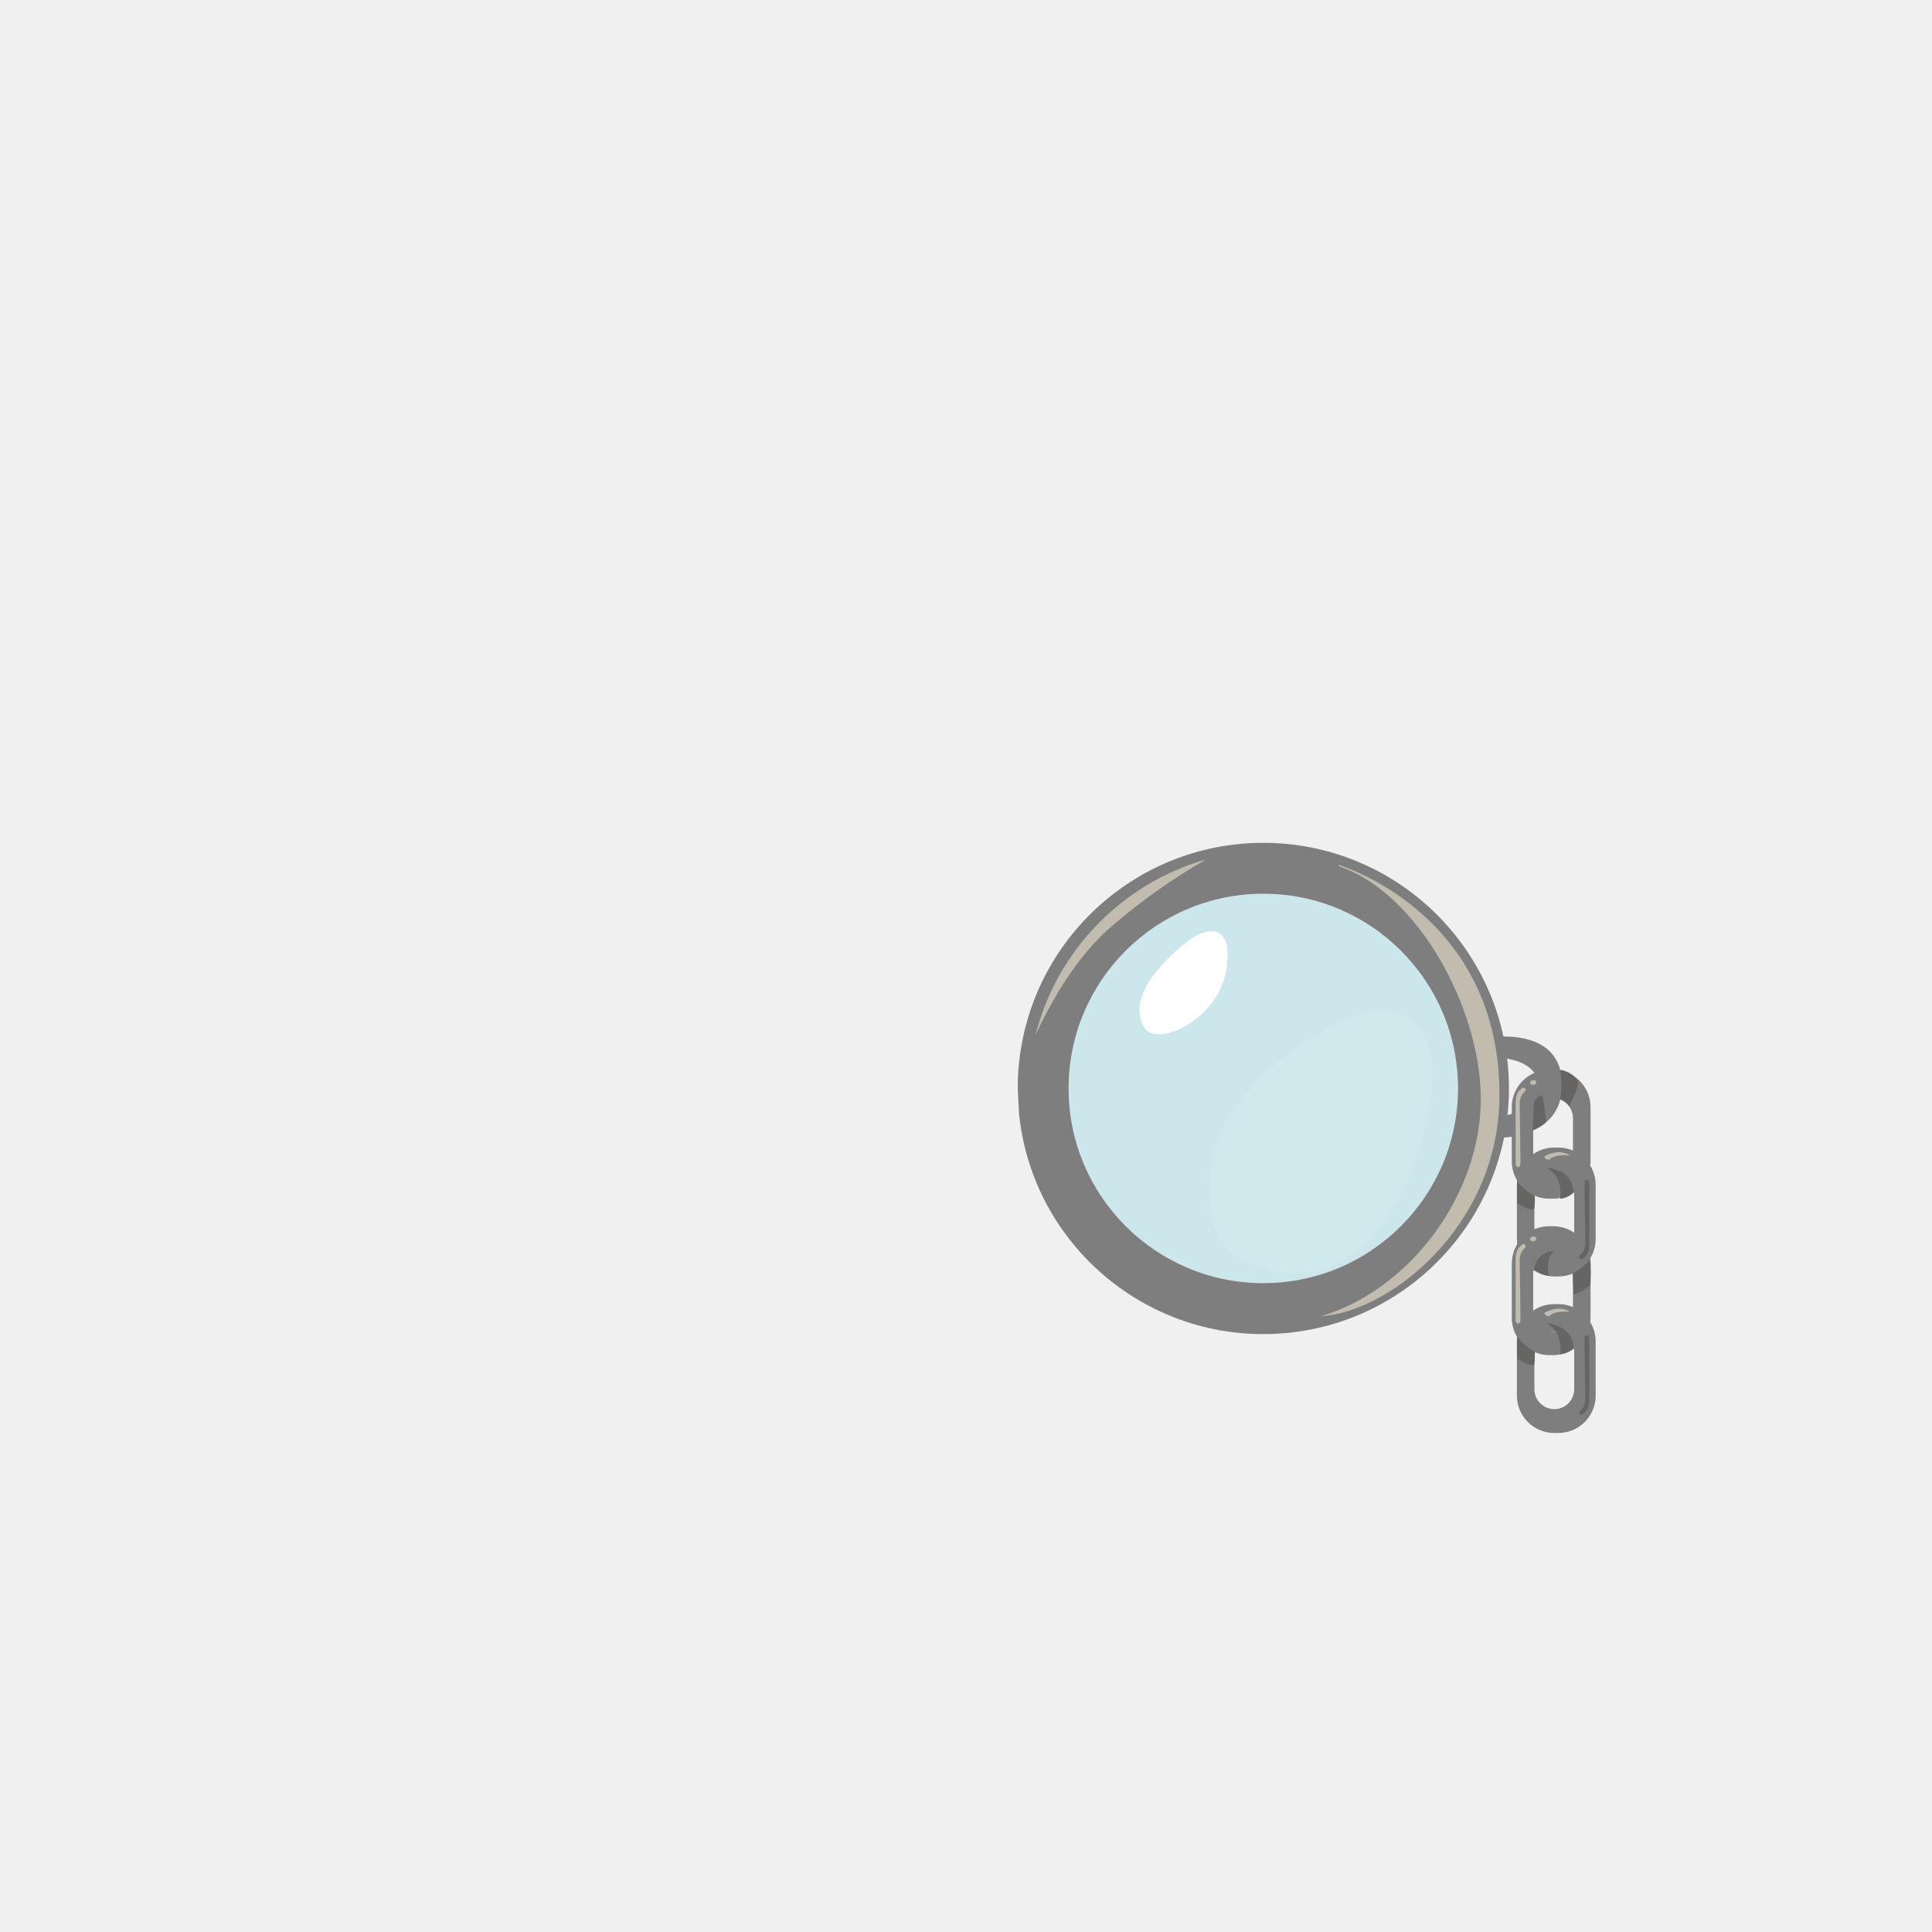
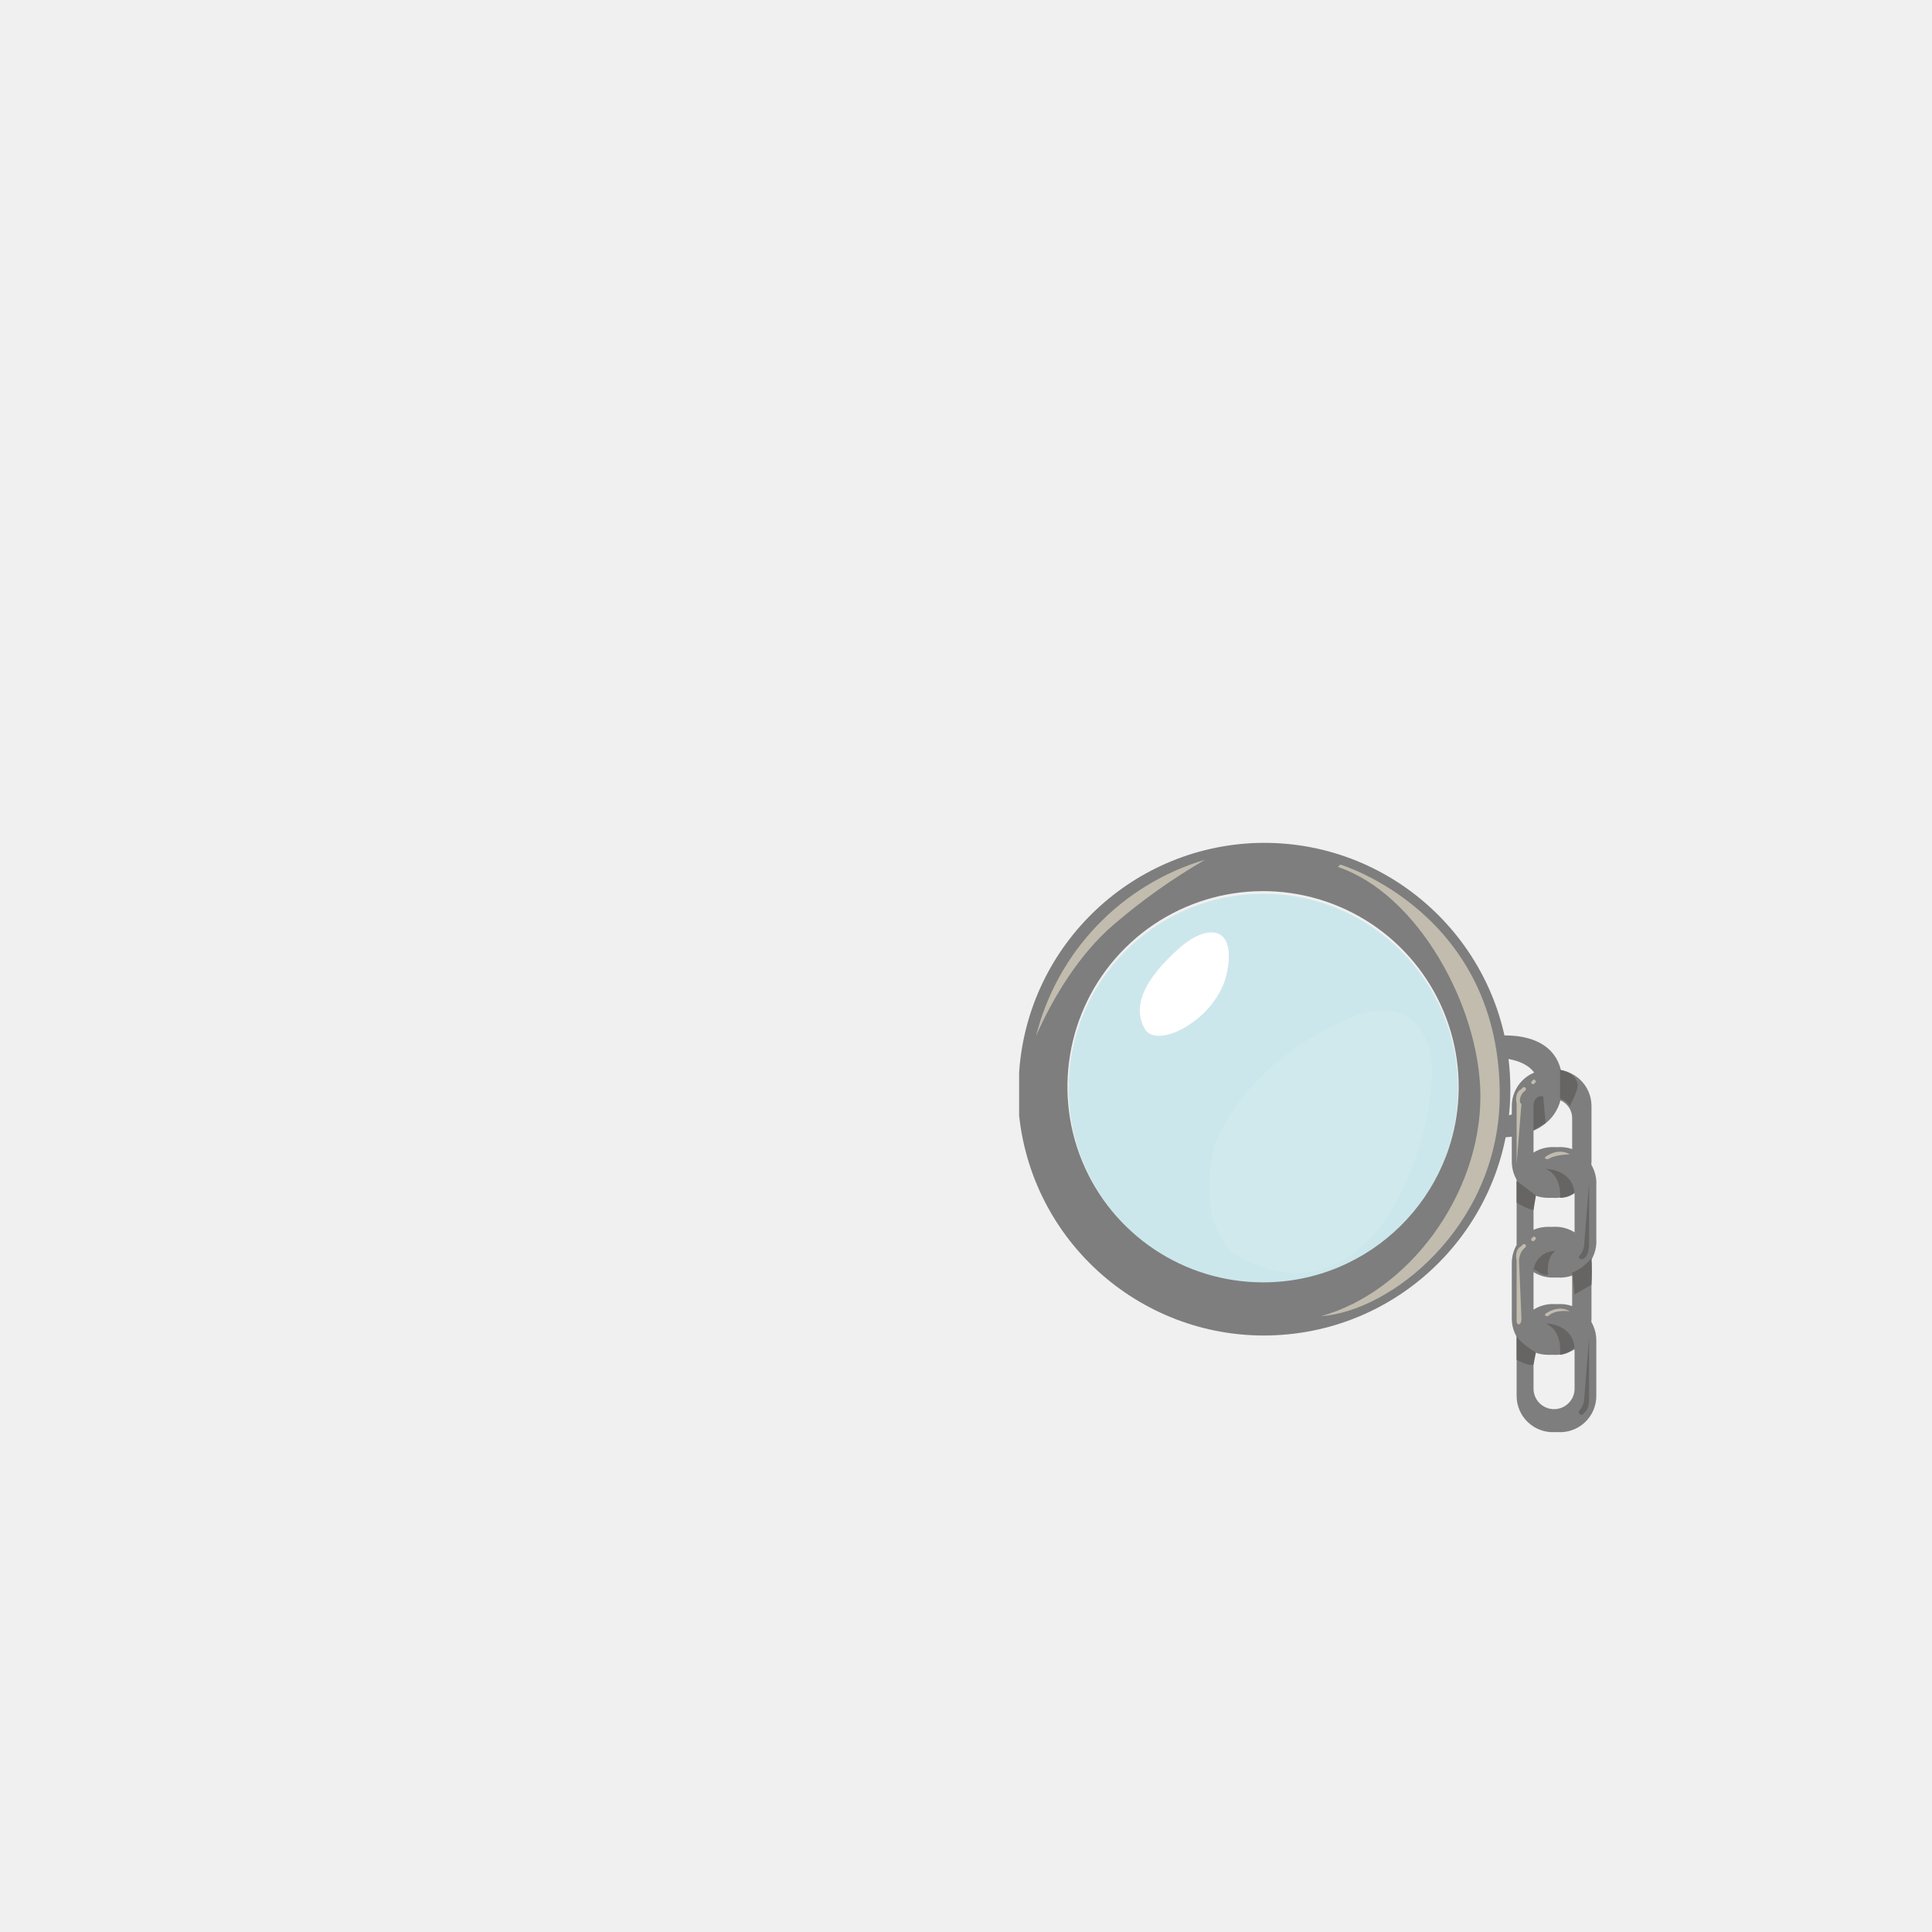
<svg xmlns="http://www.w3.org/2000/svg" id="Assets" viewBox="0 0 800 800">
  <defs>
-     <style>.cls-1{opacity:0.48;}.cls-2{fill:#a6dde9;}.cls-3{fill:#7e7e7e;}.cls-4{fill:#c1bcae;}.cls-5{fill:#676464;}.cls-6{fill:none;}.cls-7{opacity:0.08;}.cls-8{fill:#fff;}</style>
+     <style>.cls-3{fill:#7e7e7e}.cls-4{fill:#c1bcae}.cls-5{fill:#676464}.cls-8{fill:#fff}</style>
  </defs>
-   <g id="Elipse_510_copia_2_Trazado_de_recorte" data-name="Elipse 510 copia 2 Trazado de recorte" class="cls-1">
-     <circle class="cls-2" cx="523.12" cy="450.69" r="80.61" />
+   <g style="opacity:.48">
+     <circle id="Elipse_510_copia_2_Trazado_de_recorte" cx="523.1" cy="450.7" r="80.6" data-name="Elipse 510 copia 2 Trazado de recorte" style="fill:#a6dde9" />
  </g>
-   <g id="Elipse_510_copia_7" data-name="Elipse 510 copia 7">
-     <path class="cls-3" d="M523.12,349a101.71,101.71,0,0,0-101.51,95.36c-.56,6.6.47,16.14.37,17.16A101.71,101.71,0,1,0,523.12,349Zm0,182.32a80.62,80.62,0,1,1,80.61-80.61A80.61,80.61,0,0,1,523.12,531.3Z" />
-   </g>
-   <g id="Forma_1617_copia_4" data-name="Forma 1617 copia 4">
-     <path class="cls-3" d="M619,429.44l-.07,8.42c4.53.06,18,1.53,18,11.84s-13.65,12.51-18.22,12.94l-.07,8.52s28.18,1.53,28.18-22S619,429.44,619,429.44Z" />
-   </g>
-   <g id="Rectángulo_1617_copia" data-name="Rectángulo 1617 copia">
-     <path class="cls-3" d="M643.1,443h-1.65A15.48,15.48,0,0,0,626,458.46v22.4a15.49,15.49,0,0,0,15.48,15.49h1.65a15.49,15.49,0,0,0,15.48-15.49v-22.4A15.48,15.48,0,0,0,643.1,443Zm8.23,35.25a8.24,8.24,0,0,1-16.47,0V462.74a8.24,8.24,0,0,1,16.47,0Z" />
-   </g>
-   <g id="Elipse_1619" data-name="Elipse 1619">
-     <path class="cls-4" d="M634.68,447.28c-.72.13-1.22.68-1.11,1.22a1.19,1.19,0,0,0,1.48.72c.71-.14,1.21-.68,1.11-1.22A1.2,1.2,0,0,0,634.68,447.28Z" />
-   </g>
-   <g id="Forma_1619" data-name="Forma 1619">
-     <path class="cls-4" d="M629.59,451.21s-2.12,1-2,5.93v25c.24,1.61,2.12,1.59,2-.66,0-3.64-.33-24.71-.33-24.71s0-3,2-4.61C632.63,451.07,630.92,449.33,629.59,451.21Z" />
-   </g>
-   <g id="Rectángulo_1617_copia-2" data-name="Rectángulo 1617 copia">
-     <path class="cls-3" d="M645.25,475.18H643.6a15.48,15.48,0,0,0-15.48,15.48v22.41a15.48,15.48,0,0,0,15.48,15.48h1.65a15.48,15.48,0,0,0,15.48-15.48V490.66A15.48,15.48,0,0,0,645.25,475.18Zm6.59,35.25a8.24,8.24,0,0,1-16.48,0V495a8.24,8.24,0,1,1,16.48,0Z" />
-   </g>
-   <g id="Forma_1634" data-name="Forma 1634">
-     <path class="cls-5" d="M635.12,456.88l-.37,11s3.77-1.37,5.49-3.29l-1.47-11S636.29,453.4,635.12,456.88Zm11-13.9s.85,7.4,0,12.07a5.74,5.74,0,0,1,3.66,2.93c1.86-3.68,3.8-7.67,3.66-10.24C653.41,447.74,651.63,443.93,646.09,443Z" />
-   </g>
-   <g id="Forma_1627" data-name="Forma 1627">
-     <path class="cls-4" d="M639.51,478.84c-.34.93,1.83,1.46,1.83,1.46,2.76-2.71,8.78-1.83,8.78-1.83C645.28,475.2,639.51,478.84,639.51,478.84Z" />
-   </g>
-   <g id="Rectángulo_1617_copia-3" data-name="Rectángulo 1617 copia">
-     <path class="cls-3" d="M645.25,540H643.6a15.48,15.48,0,0,0-15.48,15.49v22.4a15.48,15.48,0,0,0,15.48,15.48h1.65a15.48,15.48,0,0,0,15.48-15.48v-22.4A15.48,15.48,0,0,0,645.25,540Zm6.59,35.25a8.24,8.24,0,0,1-16.48,0V559.72a8.24,8.24,0,0,1,16.48,0Z" />
-   </g>
-   <g id="Forma_1627-2" data-name="Forma 1627">
-     <path class="cls-4" d="M639.51,543.61c-.34.93,1.83,1.47,1.83,1.47,2.76-2.72,8.78-1.83,8.78-1.83C645.28,540,639.51,543.61,639.51,543.61Z" />
-   </g>
-   <g id="Rectángulo_1617_copia-4" data-name="Rectángulo 1617 copia">
-     <path class="cls-3" d="M643.1,507.75h-1.65A15.48,15.48,0,0,0,626,523.23v22.4a15.48,15.48,0,0,0,15.48,15.49h1.65a15.48,15.48,0,0,0,15.48-15.49v-22.4A15.48,15.48,0,0,0,643.1,507.75ZM651.33,543a8.24,8.24,0,1,1-16.47,0V527.52a8.24,8.24,0,1,1,16.47,0Z" />
-   </g>
-   <g id="Forma_1633" data-name="Forma 1633">
-     <path class="cls-5" d="M658.53,521.29a21.21,21.21,0,0,1-7.31,5.85l.36,8.79c2.19,0,6.95-3.66,6.95-3.66A92.79,92.79,0,0,0,658.53,521.29Zm-23.41,4.76c.91-.62,2.3,1.89,6.22,2.19,0,0-1.71-7,2.19-10.24A8.59,8.59,0,0,0,635.12,526.05Z" />
-   </g>
-   <g id="Forma_1619-2" data-name="Forma 1619">
-     <path class="cls-5" d="M628.16,488.72v9.52s4.88,3,7,2.56c.53-1.44.36-5.49.36-5.49S629.2,491.49,628.16,488.72Zm12.08-5.12c7.24,3.31,5.79,12.19,5.85,12.81a9.87,9.87,0,0,0,5.49-2.57C651.06,483.55,640.24,483.6,640.24,483.6Zm17.86,31v-25c-.24-1.61-2.11-1.6-2,.66,0,3.64.33,24.7.33,24.7s0,3-2,4.62c-1.39,1.12.32,2.87,1.64,1C656.12,520.54,658.25,519.56,658.1,514.61Z" />
-   </g>
-   <g id="Forma_1619_copia" data-name="Forma 1619 copia">
-     <path class="cls-5" d="M628.16,553.13v9.51s4.88,3,7,2.56c.53-1.43.36-5.49.36-5.49S629.2,555.89,628.16,553.13ZM640.24,548c7.24,3.31,5.79,12.2,5.85,12.81a9.89,9.89,0,0,0,5.49-2.56C651.06,548,640.24,548,640.24,548Zm17.86,31V554c-.24-1.61-2.11-1.59-2,.66,0,3.64.33,24.71.33,24.71s0,3-2,4.61c-1.39,1.13.32,2.87,1.64,1C656.12,585,658.25,584,658.1,579Z" />
-   </g>
-   <g id="Elipse_1619-2" data-name="Elipse 1619">
-     <path class="cls-4" d="M634.68,512.05c-.72.14-1.22.68-1.11,1.22a1.19,1.19,0,0,0,1.48.72c.71-.13,1.21-.68,1.11-1.22A1.2,1.2,0,0,0,634.68,512.05Z" />
-   </g>
-   <g id="Forma_1619-3" data-name="Forma 1619">
-     <path class="cls-4" d="M629.59,516s-2.12,1-2,5.93v25c.24,1.61,2.12,1.59,2-.66,0-3.64-.33-24.7-.33-24.7s0-3,2-4.62C632.63,515.85,630.92,514.1,629.59,516Z" />
-   </g>
-   <g id="Elipse_510_copia_2_Trazado_de_recorte-2" data-name="Elipse 510 copia 2 Trazado de recorte">
-     <circle class="cls-6" cx="523.12" cy="450.69" r="80.61" />
-   </g>
-   <g id="Elipse_510_copia_4" data-name="Elipse 510 copia 4">
-     <path class="cls-4" d="M428.73,428.7c7.29-15.69,17.84-33.52,31.86-45.37a251.36,251.36,0,0,1,38.82-27.46A101.87,101.87,0,0,0,428.73,428.7Zm125.84-70.47-.21.46c32.69,10.9,58.51,58.68,58.8,95.63.32,40.89-30.14,80.23-66.29,90.71,28.75-1.7,73.19-37.29,74-90C622,378.33,554.57,358.23,554.57,358.23Z" />
-   </g>
-   <g id="Forma_510_Trazado_de_recorte" data-name="Forma 510 Trazado de recorte" class="cls-7">
-     <path class="cls-8" d="M592.15,435.48c-5.94-21.06-22.79-18.47-33.79-13.65-44.51,19.54-55.16,52.52-55.16,52.52s-9.4,32,8.5,46C575.31,553.71,598,456.34,592.15,435.48Z" />
-   </g>
-   <g id="Forma_511" data-name="Forma 511">
-     <path class="cls-8" d="M489.22,391.77c-16,13.8-20.62,25.29-15.37,33.75s30.1-3.3,33.75-22.9S500.91,381.67,489.22,391.77Z" />
-   </g>
+   <path id="Elipse_510_copia_7" d="M523 349a102 102 0 0 0-101 95v18a102 102 0 1 0 101-113Zm0 182a81 81 0 1 1 81-80 81 81 0 0 1-81 80Z" class="cls-3" data-name="Elipse 510 copia 7" />
+   <path id="Forma_1617_copia_4" d="M619 429v9c4 0 18 1 18 12s-14 12-18 13v8s28 2 28-22-28-20-28-20Z" class="cls-3" data-name="Forma 1617 copia 4" />
+   <path id="Rectángulo_1617_copia" d="M643 443h-2a15 15 0 0 0-15 15v23a15 15 0 0 0 15 15h2a15 15 0 0 0 16-15v-23a15 15 0 0 0-16-15Zm8 35a8 8 0 0 1-16 0v-15a8 8 0 0 1 16 0Z" class="cls-3" data-name="Rectángulo 1617 copia" />
+   <path id="Elipse_1619" d="m635 447-1 1a1 1 0 0 0 1 1l1-1a1 1 0 0 0-1-1Z" class="cls-4" data-name="Elipse 1619" />
+   <path id="Forma_1619" d="M630 451s-3 1-2 6v25a4137 4137 0 0 0 2-25c-1 0-1-3 1-5 2-1 0-3-1-1Z" class="cls-4" data-name="Forma 1619" />
+   <path id="Rectángulo_1617_copia-2" d="M645 475h-1a15 15 0 0 0-16 16v22a15 15 0 0 0 16 16h1a15 15 0 0 0 16-16v-22a15 15 0 0 0-16-16Zm7 35a8 8 0 0 1-17 0v-15a8 8 0 1 1 17 0Z" class="cls-3" data-name="Rectángulo 1617 copia" />
+   <path id="Forma_1634" d="M635 457v11l5-3-1-11s-3-1-4 3Zm11-14v12a6 6 0 0 1 4 3c2-4 4-8 3-10 0 0-1-4-7-5Z" class="cls-5" data-name="Forma 1634" />
+   <path id="Forma_1627" d="M640 479c-1 1 1 1 1 1 3-2 9-2 9-2-5-3-10 1-10 1Z" class="cls-4" data-name="Forma 1627" />
+   <path id="Rectángulo_1617_copia-3" d="M645 540h-1a15 15 0 0 0-16 15v23a15 15 0 0 0 16 15h1a15 15 0 0 0 16-15v-23a15 15 0 0 0-16-15Zm7 35a8 8 0 0 1-17 0v-15a8 8 0 0 1 17 0Z" class="cls-3" data-name="Rectángulo 1617 copia" />
+   <path id="Forma_1627-2" d="M640 544c-1 1 1 1 1 1 3-3 9-2 9-2-5-3-10 1-10 1Z" class="cls-4" data-name="Forma 1627" />
+   <path id="Rectángulo_1617_copia-4" d="M643 508h-2a15 15 0 0 0-15 15v23a15 15 0 0 0 15 15h2a15 15 0 0 0 16-15v-23a15 15 0 0 0-16-15Zm8 35a8 8 0 1 1-16 0v-15a8 8 0 1 1 16 0Z" class="cls-3" data-name="Rectángulo 1617 copia" />
+   <path id="Forma_1633" d="M659 521a21 21 0 0 1-8 6l1 9 7-4a93 93 0 0 0 0-11Zm-24 5c1-1 2 2 6 2 0 0-1-7 3-10a9 9 0 0 0-9 8Z" class="cls-5" data-name="Forma 1633" />
+   <path id="Forma_1619-2" d="M628 489v9s5 3 7 3l1-6-8-6Zm12-5c7 3 6 12 6 12a10 10 0 0 0 6-2c-1-10-12-10-12-10Zm18 31v-25a4132 4132 0 0 0-2 25s0 3-2 5c-1 1 1 2 2 1 0 0 2-1 2-6Z" class="cls-5" data-name="Forma 1619" />
+   <path id="Forma_1619_copia" d="M628 553v10s5 3 7 2l1-5s-7-4-8-7Zm12-5c7 3 6 12 6 13a10 10 0 0 0 6-3c-1-10-12-10-12-10Zm18 31v-25a4137 4137 0 0 0-2 25s0 3-2 5c-1 1 1 3 2 1 0 0 2-1 2-6Z" class="cls-5" data-name="Forma 1619 copia" />
+   <path id="Elipse_1619-2" d="m635 512-1 1a1 1 0 0 0 1 1l1-1a1 1 0 0 0-1-1Z" class="cls-4" data-name="Elipse 1619" />
+   <path id="Forma_1619-3" d="M630 516s-3 1-2 6v25c0 2 2 2 2-1l-1-24s0-3 2-5c2-1 0-3-1-1Z" class="cls-4" data-name="Forma 1619" />
+   <circle id="Elipse_510_copia_2_Trazado_de_recorte-2" cx="523.1" cy="450.7" r="80.6" data-name="Elipse 510 copia 2 Trazado de recorte" style="fill:none" />
+   <path id="Elipse_510_copia_4" d="M429 429c7-16 18-34 32-46a251 251 0 0 1 38-27 102 102 0 0 0-70 73Zm126-71-1 1c33 11 59 58 59 95 0 41-30 81-66 91 29-2 73-37 74-90 1-77-66-97-66-97Z" class="cls-4" data-name="Elipse 510 copia 4" />
+   <path id="Forma_510_Trazado_de_recorte" d="M592 435c-6-21-23-18-34-13-44 19-55 52-55 52s-9 32 9 46c63 34 86-64 80-85Z" class="cls-8" data-name="Forma 510 Trazado de recorte" style="opacity:.08" />
+   <path id="Forma_511" d="M489 392c-16 14-20 25-15 34s30-4 34-23-7-21-19-11Z" class="cls-8" data-name="Forma 511" />
</svg>
